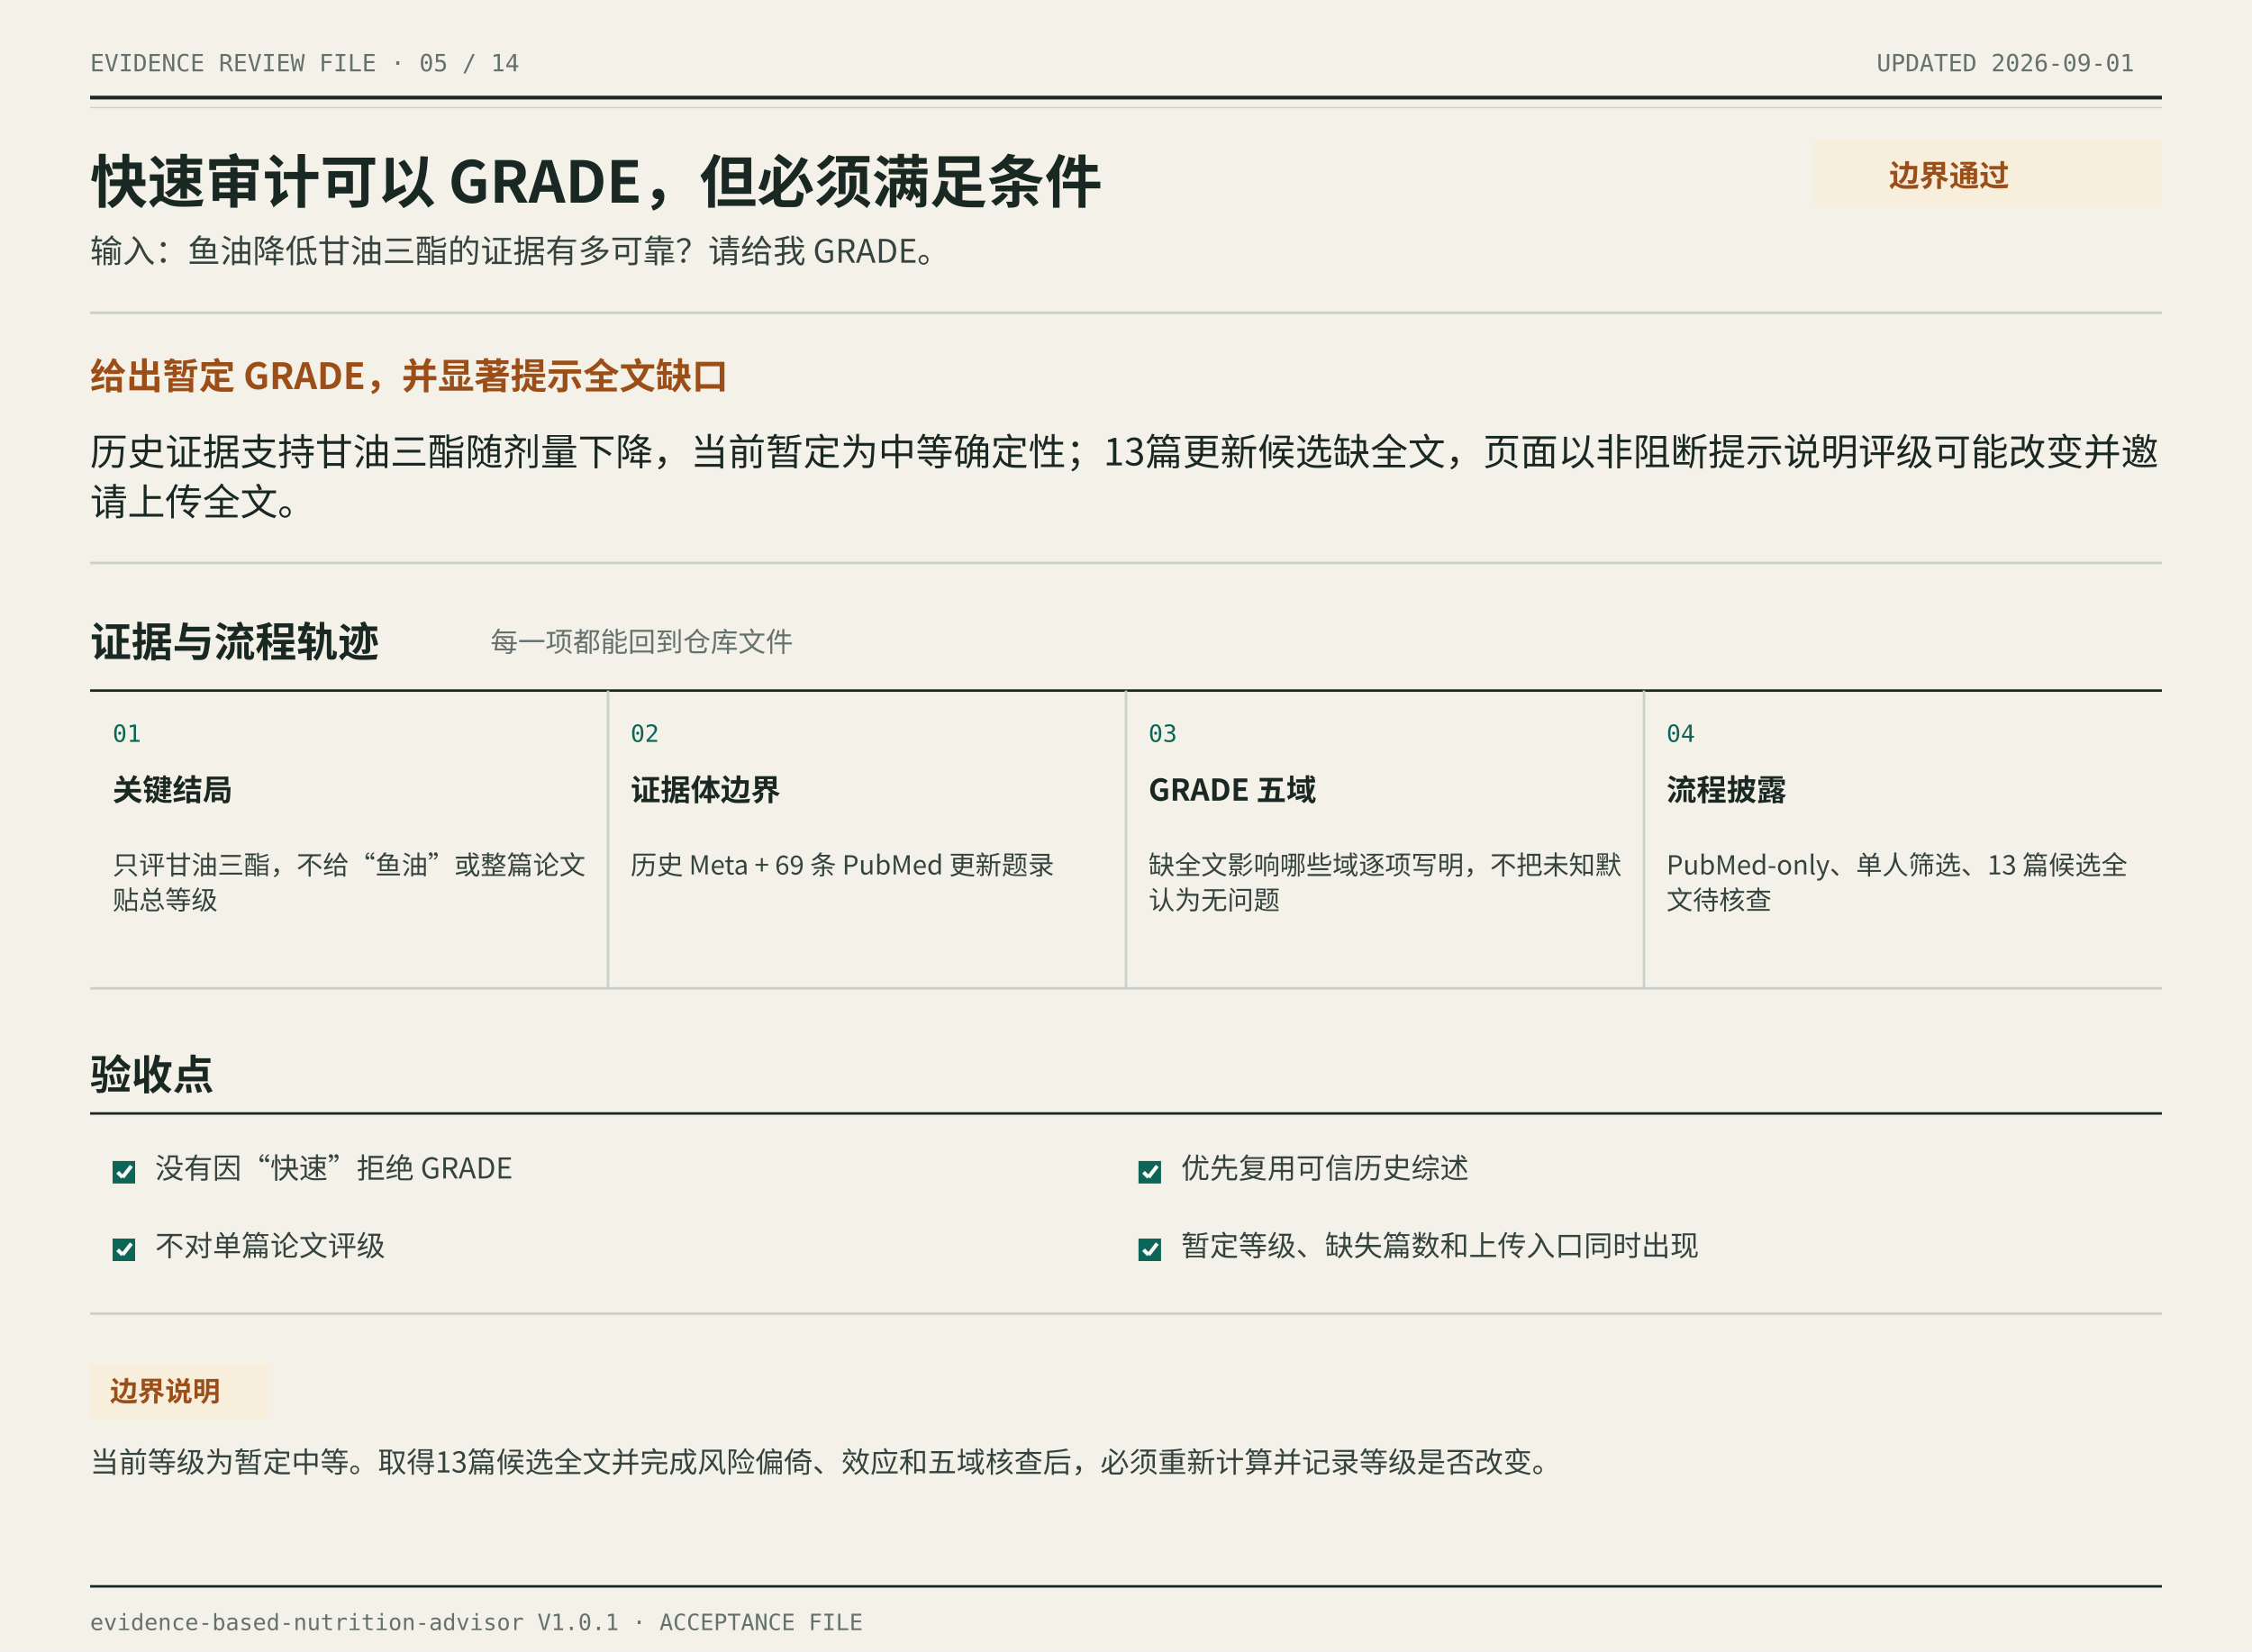
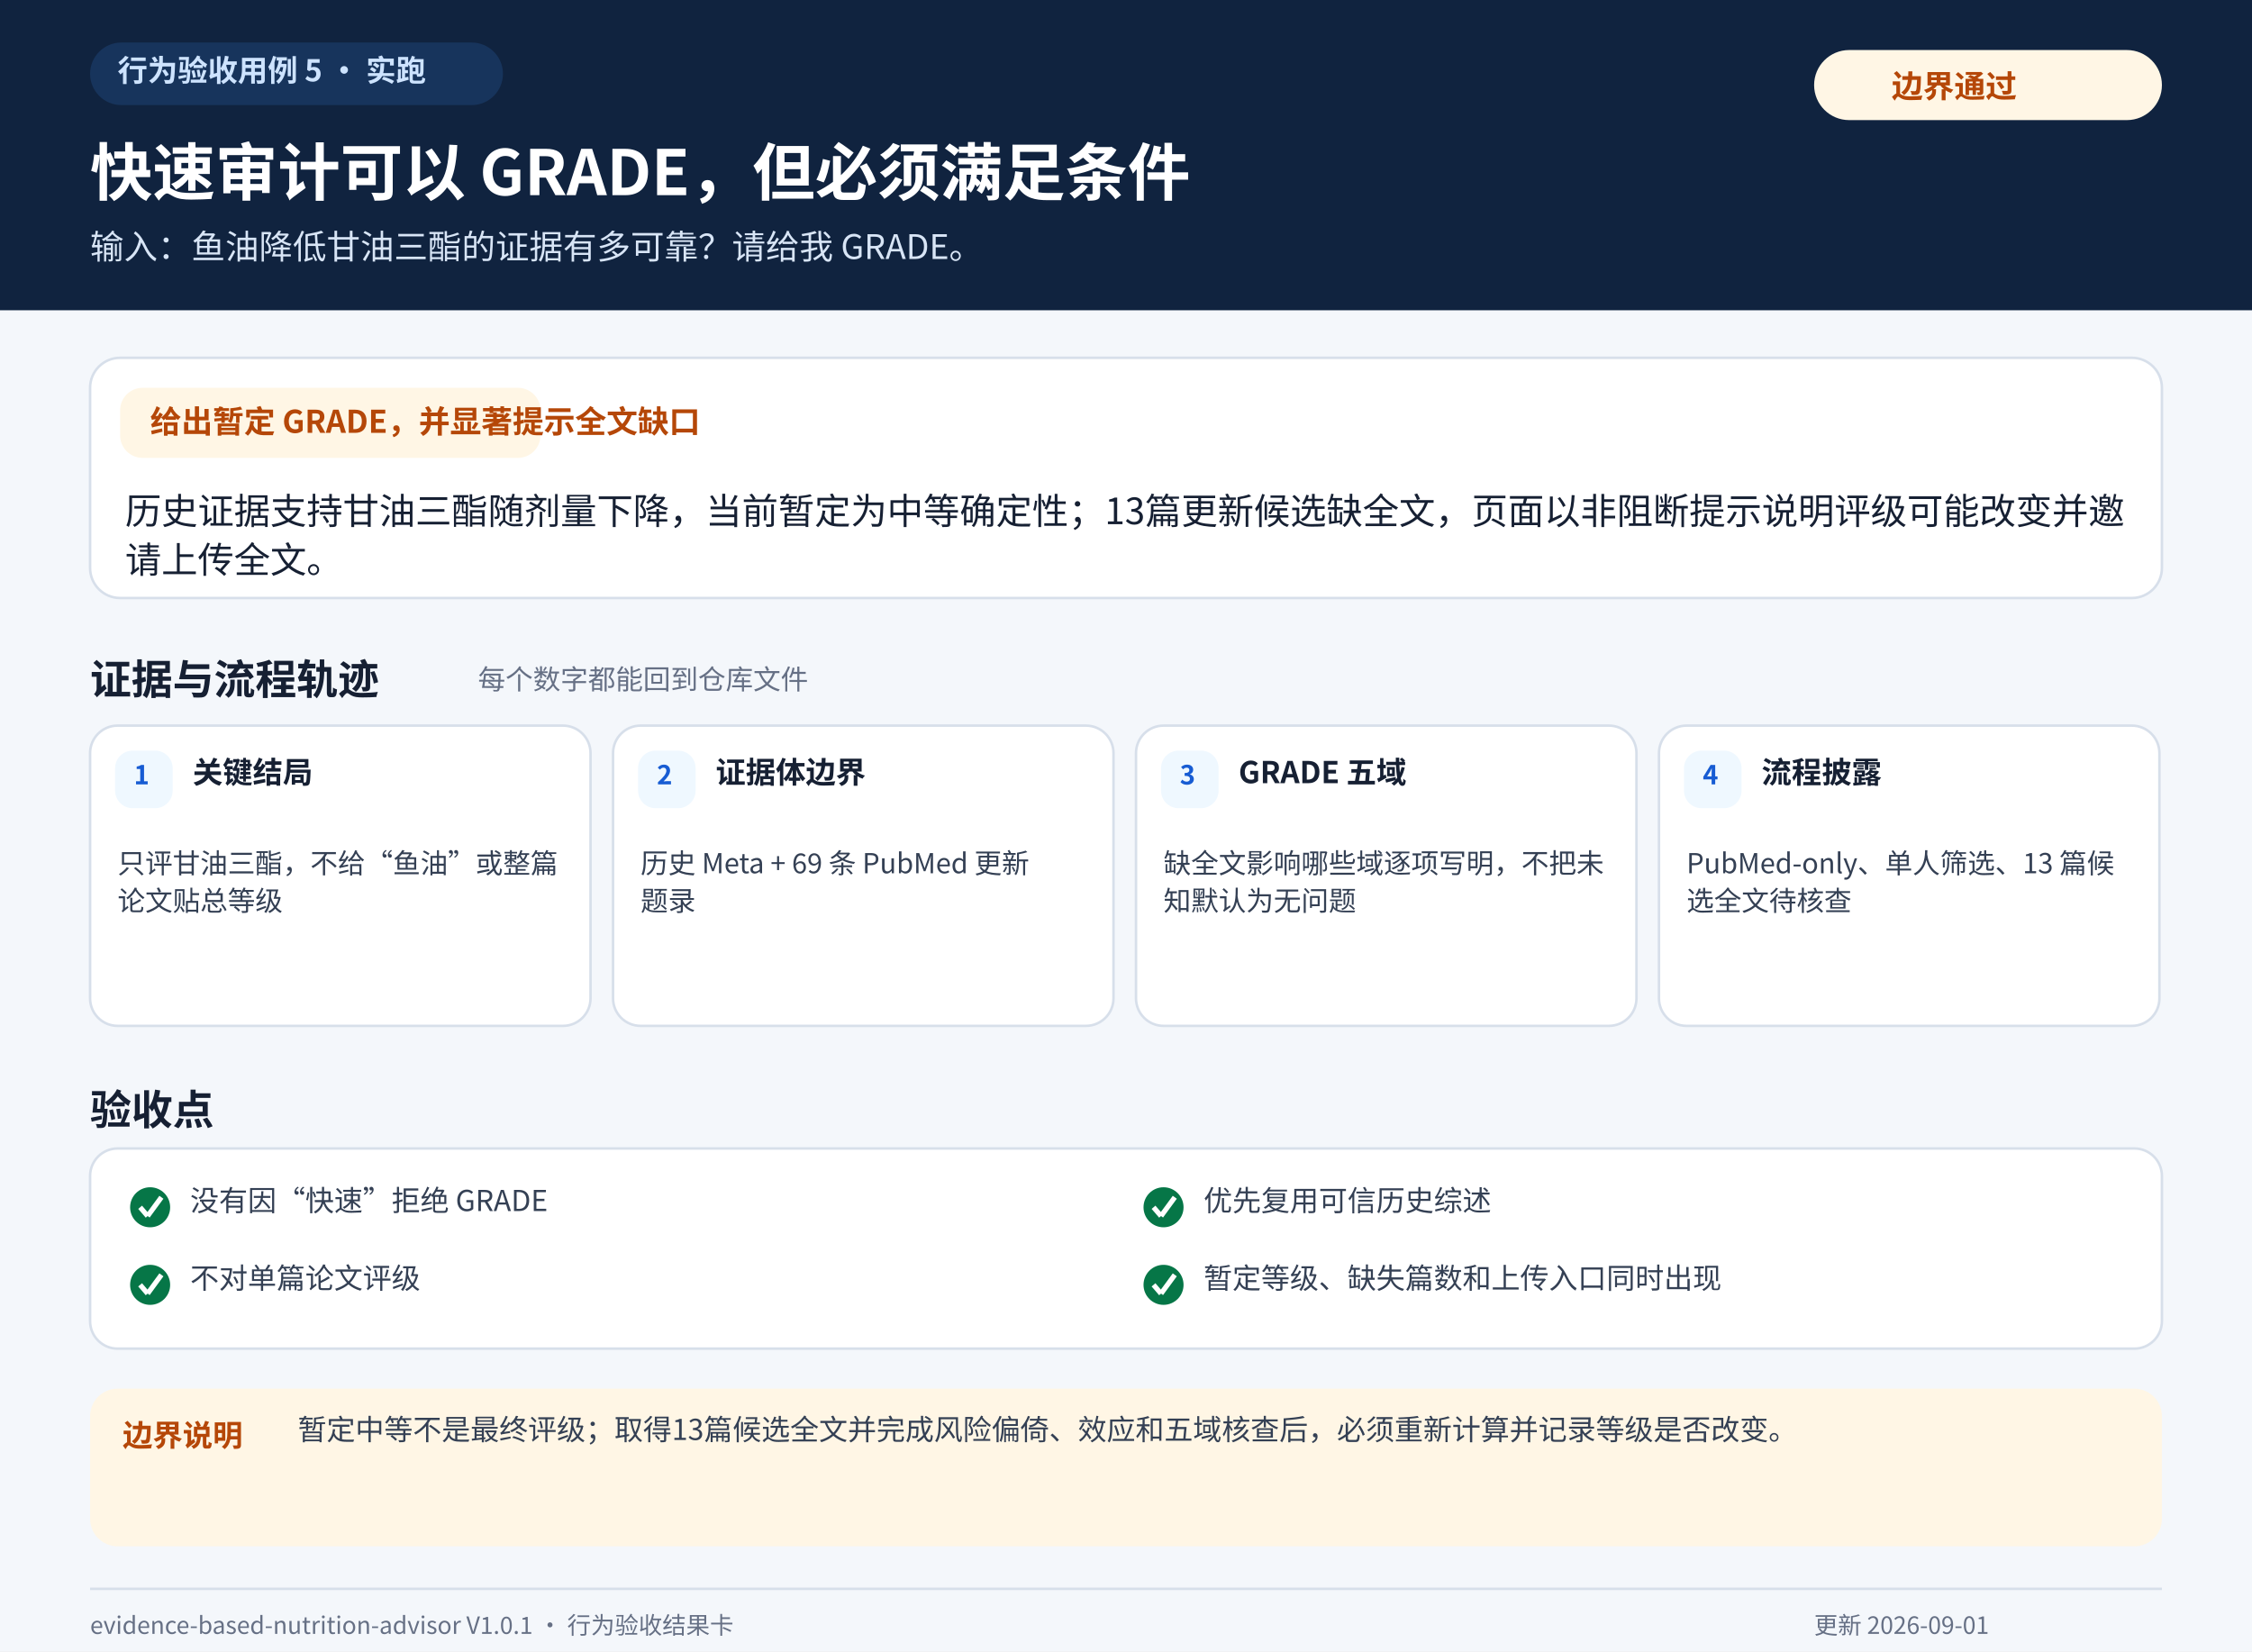
<svg xmlns="http://www.w3.org/2000/svg" width="1800" height="1320" viewBox="0 0 1800 1320" role="img" aria-label="行为验收用例 5：快速审计可以 GRADE，但必须满足条件">
-   <rect width="1800" height="1320" fill="#F4F1E9" />
-   <rect x="0" y="0" width="1800" height="1320" rx="0" fill="#F4F1E9" />
-   <text x="72" y="57" font-family="Consolas, monospace" font-size="19" font-weight="400" fill="#65716C">EVIDENCE REVIEW FILE · 05 / 14</text>
-   <text x="1500" y="57" font-family="Consolas, monospace" font-size="19" font-weight="400" fill="#65716C">UPDATED 2026-09-01</text>
-   <line x1="72" y1="78" x2="1728" y2="78" stroke="#1A2823" stroke-width="3" />
-   <line x1="72" y1="86" x2="1728" y2="86" stroke="#C9D0C8" stroke-width="1" />
-   <text x="72" y="162" font-family="Microsoft YaHei, PingFang SC, Noto Sans CJK SC, sans-serif" font-size="46" font-weight="700" fill="#1A2823">快速审计可以 GRADE，但必须满足条件</text>
-   <text x="72" y="210" font-family="Microsoft YaHei, PingFang SC, Noto Sans CJK SC, sans-serif" font-size="26" font-weight="400" fill="#34433D">输入：鱼油降低甘油三酯的证据有多可靠？请给我 GRADE。</text>
-   <rect x="1450" y="112" width="278" height="54" rx="0" fill="#F8EEDC" />
-   <text x="1510" y="149" font-family="Microsoft YaHei, PingFang SC, Noto Sans CJK SC, sans-serif" font-size="24" font-weight="700" fill="#9B4E18">边界通过</text>
-   <line x1="72" y1="250" x2="1728" y2="250" stroke="#C9D0C8" stroke-width="2" />
-   <text x="72" y="311" font-family="Microsoft YaHei, PingFang SC, Noto Sans CJK SC, sans-serif" font-size="29" font-weight="700" fill="#9B4E18">给出暂定 GRADE，并显著提示全文缺口</text>
-   <text x="72" y="372" font-family="Microsoft YaHei, PingFang SC, Noto Sans CJK SC, sans-serif" font-size="30" font-weight="400" fill="#1A2823">历史证据支持甘油三酯随剂量下降，当前暂定为中等确定性；13篇更新候选缺全文，页面以非阻断提示说明评级可能改变并邀</text>
-   <text x="72" y="412" font-family="Microsoft YaHei, PingFang SC, Noto Sans CJK SC, sans-serif" font-size="30" font-weight="400" fill="#1A2823">请上传全文。</text>
-   <line x1="72" y1="450" x2="1728" y2="450" stroke="#C9D0C8" stroke-width="2" />
-   <text x="72" y="525" font-family="Microsoft YaHei, PingFang SC, Noto Sans CJK SC, sans-serif" font-size="33" font-weight="700" fill="#1A2823">证据与流程轨迹</text>
-   <text x="392" y="521" font-family="Microsoft YaHei, PingFang SC, Noto Sans CJK SC, sans-serif" font-size="22" font-weight="400" fill="#65716C">每一项都能回到仓库文件</text>
-   <line x1="72" y1="552" x2="486" y2="552" stroke="#1A2823" stroke-width="2" />
-   <line x1="72" y1="790" x2="486" y2="790" stroke="#C9D0C8" stroke-width="2" />
-   <text x="90" y="593" font-family="Consolas, monospace" font-size="19" font-weight="400" fill="#0B6657">01</text>
-   <text x="90" y="640" font-family="Microsoft YaHei, PingFang SC, Noto Sans CJK SC, sans-serif" font-size="24" font-weight="700" fill="#1A2823">关键结局</text>
-   <text x="90" y="699" font-family="Microsoft YaHei, PingFang SC, Noto Sans CJK SC, sans-serif" font-size="21" font-weight="400" fill="#34433D">只评甘油三酯，不给“鱼油”或整篇论文</text>
-   <text x="90" y="727" font-family="Microsoft YaHei, PingFang SC, Noto Sans CJK SC, sans-serif" font-size="21" font-weight="400" fill="#34433D">贴总等级</text>
-   <line x1="486" y1="552" x2="900" y2="552" stroke="#1A2823" stroke-width="2" />
-   <line x1="486" y1="790" x2="900" y2="790" stroke="#C9D0C8" stroke-width="2" />
-   <line x1="486" y1="552" x2="486" y2="790" stroke="#C9D0C8" stroke-width="2" />
-   <text x="504" y="593" font-family="Consolas, monospace" font-size="19" font-weight="400" fill="#0B6657">02</text>
-   <text x="504" y="640" font-family="Microsoft YaHei, PingFang SC, Noto Sans CJK SC, sans-serif" font-size="24" font-weight="700" fill="#1A2823">证据体边界</text>
-   <text x="504" y="699" font-family="Microsoft YaHei, PingFang SC, Noto Sans CJK SC, sans-serif" font-size="21" font-weight="400" fill="#34433D">历史 Meta + 69 条 PubMed 更新题录</text>
-   <line x1="900" y1="552" x2="1314" y2="552" stroke="#1A2823" stroke-width="2" />
-   <line x1="900" y1="790" x2="1314" y2="790" stroke="#C9D0C8" stroke-width="2" />
-   <line x1="900" y1="552" x2="900" y2="790" stroke="#C9D0C8" stroke-width="2" />
-   <text x="918" y="593" font-family="Consolas, monospace" font-size="19" font-weight="400" fill="#0B6657">03</text>
-   <text x="918" y="640" font-family="Microsoft YaHei, PingFang SC, Noto Sans CJK SC, sans-serif" font-size="24" font-weight="700" fill="#1A2823">GRADE 五域</text>
-   <text x="918" y="699" font-family="Microsoft YaHei, PingFang SC, Noto Sans CJK SC, sans-serif" font-size="21" font-weight="400" fill="#34433D">缺全文影响哪些域逐项写明，不把未知默</text>
-   <text x="918" y="727" font-family="Microsoft YaHei, PingFang SC, Noto Sans CJK SC, sans-serif" font-size="21" font-weight="400" fill="#34433D">认为无问题</text>
-   <line x1="1314" y1="552" x2="1728" y2="552" stroke="#1A2823" stroke-width="2" />
-   <line x1="1314" y1="790" x2="1728" y2="790" stroke="#C9D0C8" stroke-width="2" />
-   <line x1="1314" y1="552" x2="1314" y2="790" stroke="#C9D0C8" stroke-width="2" />
-   <text x="1332" y="593" font-family="Consolas, monospace" font-size="19" font-weight="400" fill="#0B6657">04</text>
-   <text x="1332" y="640" font-family="Microsoft YaHei, PingFang SC, Noto Sans CJK SC, sans-serif" font-size="24" font-weight="700" fill="#1A2823">流程披露</text>
-   <text x="1332" y="699" font-family="Microsoft YaHei, PingFang SC, Noto Sans CJK SC, sans-serif" font-size="21" font-weight="400" fill="#34433D">PubMed-only、单人筛选、13 篇候选全</text>
-   <text x="1332" y="727" font-family="Microsoft YaHei, PingFang SC, Noto Sans CJK SC, sans-serif" font-size="21" font-weight="400" fill="#34433D">文待核查</text>
-   <text x="72" y="871" font-family="Microsoft YaHei, PingFang SC, Noto Sans CJK SC, sans-serif" font-size="33" font-weight="700" fill="#1A2823">验收点</text>
-   <line x1="72" y1="890" x2="1728" y2="890" stroke="#1A2823" stroke-width="2" />
-   <rect x="90" y="928" width="18" height="18" rx="0" fill="#0B6657" />
-   <line x1="94" y1="937" x2="98" y2="941" stroke="#FBFAF5" stroke-width="3" />
-   <line x1="98" y1="941" x2="105" y2="932" stroke="#FBFAF5" stroke-width="3" />
-   <text x="124" y="942" font-family="Microsoft YaHei, PingFang SC, Noto Sans CJK SC, sans-serif" font-size="23" font-weight="400" fill="#34433D">没有因“快速”拒绝 GRADE</text>
-   <rect x="910" y="928" width="18" height="18" rx="0" fill="#0B6657" />
-   <line x1="914" y1="937" x2="918" y2="941" stroke="#FBFAF5" stroke-width="3" />
-   <line x1="918" y1="941" x2="925" y2="932" stroke="#FBFAF5" stroke-width="3" />
-   <text x="944" y="942" font-family="Microsoft YaHei, PingFang SC, Noto Sans CJK SC, sans-serif" font-size="23" font-weight="400" fill="#34433D">优先复用可信历史综述</text>
-   <rect x="90" y="990" width="18" height="18" rx="0" fill="#0B6657" />
-   <line x1="94" y1="999" x2="98" y2="1003" stroke="#FBFAF5" stroke-width="3" />
-   <line x1="98" y1="1003" x2="105" y2="994" stroke="#FBFAF5" stroke-width="3" />
-   <text x="124" y="1004" font-family="Microsoft YaHei, PingFang SC, Noto Sans CJK SC, sans-serif" font-size="23" font-weight="400" fill="#34433D">不对单篇论文评级</text>
-   <rect x="910" y="990" width="18" height="18" rx="0" fill="#0B6657" />
-   <line x1="914" y1="999" x2="918" y2="1003" stroke="#FBFAF5" stroke-width="3" />
-   <line x1="918" y1="1003" x2="925" y2="994" stroke="#FBFAF5" stroke-width="3" />
-   <text x="944" y="1004" font-family="Microsoft YaHei, PingFang SC, Noto Sans CJK SC, sans-serif" font-size="23" font-weight="400" fill="#34433D">暂定等级、缺失篇数和上传入口同时出现</text>
-   <line x1="72" y1="1050" x2="1728" y2="1050" stroke="#C9D0C8" stroke-width="2" />
-   <rect x="72" y="1090" width="142" height="44" rx="0" fill="#F8EEDC" />
-   <text x="88" y="1120" font-family="Microsoft YaHei, PingFang SC, Noto Sans CJK SC, sans-serif" font-size="22" font-weight="700" fill="#9B4E18">边界说明</text>
-   <text x="72" y="1177" font-family="Microsoft YaHei, PingFang SC, Noto Sans CJK SC, sans-serif" font-size="23" font-weight="400" fill="#34433D">当前等级为暂定中等。取得13篇候选全文并完成风险偏倚、效应和五域核查后，必须重新计算并记录等级是否改变。</text>
-   <line x1="72" y1="1268" x2="1728" y2="1268" stroke="#1A2823" stroke-width="2" />
-   <text x="72" y="1303" font-family="Consolas, monospace" font-size="18" font-weight="400" fill="#65716C">evidence-based-nutrition-advisor V1.0.1 · ACCEPTANCE FILE</text>
+   <rect width="1800" height="1320" fill="#F4F7FB" />
+   <rect x="0" y="0" width="1800" height="248" rx="0" fill="#10233F" />
+   <rect x="72" y="34" width="330" height="50" rx="25" fill="#17345C" />
+   <text x="94" y="65" font-family="Microsoft YaHei, PingFang SC, Noto Sans CJK SC, sans-serif" font-size="24" font-weight="700" fill="#CDE3FF">行为验收用例 5 · 实跑</text>
+   <text x="72" y="156" font-family="Microsoft YaHei, PingFang SC, Noto Sans CJK SC, sans-serif" font-size="50" font-weight="700" fill="#FFFFFF">快速审计可以 GRADE，但必须满足条件</text>
+   <text x="72" y="207" font-family="Microsoft YaHei, PingFang SC, Noto Sans CJK SC, sans-serif" font-size="27" font-weight="400" fill="#D8E5F6">输入：鱼油降低甘油三酯的证据有多可靠？请给我 GRADE。</text>
+   <rect x="1450" y="40" width="278" height="56" rx="28" fill="#FFF6E5" />
+   <text x="1512" y="78" font-family="Microsoft YaHei, PingFang SC, Noto Sans CJK SC, sans-serif" font-size="25" font-weight="700" fill="#B54708">边界通过</text>
+   <rect x="72" y="286" width="1656" height="192" rx="24" fill="#FFFFFF" stroke="#D7DFEA" stroke-width="2" />
+   <rect x="96" y="310" width="336" height="56" rx="18" fill="#FFF6E5" />
+   <text x="120" y="346" font-family="Microsoft YaHei, PingFang SC, Noto Sans CJK SC, sans-serif" font-size="25" font-weight="700" fill="#B54708">给出暂定 GRADE，并显著提示全文缺口</text>
+   <text x="100" y="419" font-family="Microsoft YaHei, PingFang SC, Noto Sans CJK SC, sans-serif" font-size="29" font-weight="400" fill="#162033">历史证据支持甘油三酯随剂量下降，当前暂定为中等确定性；13篇更新候选缺全文，页面以非阻断提示说明评级可能改变并邀</text>
+   <text x="100" y="458" font-family="Microsoft YaHei, PingFang SC, Noto Sans CJK SC, sans-serif" font-size="29" font-weight="400" fill="#162033">请上传全文。</text>
+   <text x="72" y="555" font-family="Microsoft YaHei, PingFang SC, Noto Sans CJK SC, sans-serif" font-size="33" font-weight="700" fill="#162033">证据与流程轨迹</text>
+   <text x="382" y="551" font-family="Microsoft YaHei, PingFang SC, Noto Sans CJK SC, sans-serif" font-size="22" font-weight="400" fill="#667085">每个数字都能回到仓库文件</text>
+   <rect x="72" y="580" width="400" height="240" rx="22" fill="#FFFFFF" stroke="#D7DFEA" stroke-width="2" />
+   <rect x="92" y="600" width="46" height="46" rx="14" fill="#EFF8FF" />
+   <text x="107" y="627" font-family="Microsoft YaHei, PingFang SC, Noto Sans CJK SC, sans-serif" font-size="21" font-weight="700" fill="#175CD3">1</text>
+   <text x="154" y="626" font-family="Microsoft YaHei, PingFang SC, Noto Sans CJK SC, sans-serif" font-size="24" font-weight="700" fill="#162033">关键结局</text>
+   <text x="94" y="698" font-family="Microsoft YaHei, PingFang SC, Noto Sans CJK SC, sans-serif" font-size="22" font-weight="400" fill="#344054">只评甘油三酯，不给“鱼油”或整篇</text>
+   <text x="94" y="728" font-family="Microsoft YaHei, PingFang SC, Noto Sans CJK SC, sans-serif" font-size="22" font-weight="400" fill="#344054">论文贴总等级</text>
+   <rect x="490" y="580" width="400" height="240" rx="22" fill="#FFFFFF" stroke="#D7DFEA" stroke-width="2" />
+   <rect x="510" y="600" width="46" height="46" rx="14" fill="#EFF8FF" />
+   <text x="525" y="627" font-family="Microsoft YaHei, PingFang SC, Noto Sans CJK SC, sans-serif" font-size="21" font-weight="700" fill="#175CD3">2</text>
+   <text x="572" y="626" font-family="Microsoft YaHei, PingFang SC, Noto Sans CJK SC, sans-serif" font-size="24" font-weight="700" fill="#162033">证据体边界</text>
+   <text x="512" y="698" font-family="Microsoft YaHei, PingFang SC, Noto Sans CJK SC, sans-serif" font-size="22" font-weight="400" fill="#344054">历史 Meta + 69 条 PubMed 更新</text>
+   <text x="512" y="728" font-family="Microsoft YaHei, PingFang SC, Noto Sans CJK SC, sans-serif" font-size="22" font-weight="400" fill="#344054">题录</text>
+   <rect x="908" y="580" width="400" height="240" rx="22" fill="#FFFFFF" stroke="#D7DFEA" stroke-width="2" />
+   <rect x="928" y="600" width="46" height="46" rx="14" fill="#EFF8FF" />
+   <text x="943" y="627" font-family="Microsoft YaHei, PingFang SC, Noto Sans CJK SC, sans-serif" font-size="21" font-weight="700" fill="#175CD3">3</text>
+   <text x="990" y="626" font-family="Microsoft YaHei, PingFang SC, Noto Sans CJK SC, sans-serif" font-size="24" font-weight="700" fill="#162033">GRADE 五域</text>
+   <text x="930" y="698" font-family="Microsoft YaHei, PingFang SC, Noto Sans CJK SC, sans-serif" font-size="22" font-weight="400" fill="#344054">缺全文影响哪些域逐项写明，不把未</text>
+   <text x="930" y="728" font-family="Microsoft YaHei, PingFang SC, Noto Sans CJK SC, sans-serif" font-size="22" font-weight="400" fill="#344054">知默认为无问题</text>
+   <rect x="1326" y="580" width="400" height="240" rx="22" fill="#FFFFFF" stroke="#D7DFEA" stroke-width="2" />
+   <rect x="1346" y="600" width="46" height="46" rx="14" fill="#EFF8FF" />
+   <text x="1361" y="627" font-family="Microsoft YaHei, PingFang SC, Noto Sans CJK SC, sans-serif" font-size="21" font-weight="700" fill="#175CD3">4</text>
+   <text x="1408" y="626" font-family="Microsoft YaHei, PingFang SC, Noto Sans CJK SC, sans-serif" font-size="24" font-weight="700" fill="#162033">流程披露</text>
+   <text x="1348" y="698" font-family="Microsoft YaHei, PingFang SC, Noto Sans CJK SC, sans-serif" font-size="22" font-weight="400" fill="#344054">PubMed-only、单人筛选、13 篇候</text>
+   <text x="1348" y="728" font-family="Microsoft YaHei, PingFang SC, Noto Sans CJK SC, sans-serif" font-size="22" font-weight="400" fill="#344054">选全文待核查</text>
+   <text x="72" y="899" font-family="Microsoft YaHei, PingFang SC, Noto Sans CJK SC, sans-serif" font-size="33" font-weight="700" fill="#162033">验收点</text>
+   <rect x="72" y="918" width="1656" height="160" rx="22" fill="#FFFFFF" stroke="#D7DFEA" stroke-width="2" />
+   <circle cx="120.0" cy="965.0" r="16.0" fill="#067647" />
+   <line x1="112" y1="965" x2="118" y2="972" stroke="#FFFFFF" stroke-width="4" />
+   <line x1="118" y1="972" x2="129" y2="957" stroke="#FFFFFF" stroke-width="4" />
+   <text x="152" y="968" font-family="Microsoft YaHei, PingFang SC, Noto Sans CJK SC, sans-serif" font-size="23" font-weight="400" fill="#344054">没有因“快速”拒绝 GRADE</text>
+   <circle cx="930.0" cy="965.0" r="16.0" fill="#067647" />
+   <line x1="922" y1="965" x2="928" y2="972" stroke="#FFFFFF" stroke-width="4" />
+   <line x1="928" y1="972" x2="939" y2="957" stroke="#FFFFFF" stroke-width="4" />
+   <text x="962" y="968" font-family="Microsoft YaHei, PingFang SC, Noto Sans CJK SC, sans-serif" font-size="23" font-weight="400" fill="#344054">优先复用可信历史综述</text>
+   <circle cx="120.0" cy="1027.0" r="16.0" fill="#067647" />
+   <line x1="112" y1="1027" x2="118" y2="1034" stroke="#FFFFFF" stroke-width="4" />
+   <line x1="118" y1="1034" x2="129" y2="1019" stroke="#FFFFFF" stroke-width="4" />
+   <text x="152" y="1030" font-family="Microsoft YaHei, PingFang SC, Noto Sans CJK SC, sans-serif" font-size="23" font-weight="400" fill="#344054">不对单篇论文评级</text>
+   <circle cx="930.0" cy="1027.0" r="16.0" fill="#067647" />
+   <line x1="922" y1="1027" x2="928" y2="1034" stroke="#FFFFFF" stroke-width="4" />
+   <line x1="928" y1="1034" x2="939" y2="1019" stroke="#FFFFFF" stroke-width="4" />
+   <text x="962" y="1030" font-family="Microsoft YaHei, PingFang SC, Noto Sans CJK SC, sans-serif" font-size="23" font-weight="400" fill="#344054">暂定等级、缺失篇数和上传入口同时出现</text>
+   <rect x="72" y="1110" width="1656" height="126" rx="22" fill="#FFF6E5" />
+   <text x="98" y="1156" font-family="Microsoft YaHei, PingFang SC, Noto Sans CJK SC, sans-serif" font-size="24" font-weight="700" fill="#B54708">边界说明</text>
+   <text x="238" y="1151" font-family="Microsoft YaHei, PingFang SC, Noto Sans CJK SC, sans-serif" font-size="23" font-weight="400" fill="#344054">暂定中等不是最终评级；取得13篇候选全文并完成风险偏倚、效应和五域核查后，必须重新计算并记录等级是否改变。</text>
+   <line x1="72" y1="1270" x2="1728" y2="1270" stroke="#D7DFEA" stroke-width="2" />
+   <text x="72" y="1306" font-family="Microsoft YaHei, PingFang SC, Noto Sans CJK SC, sans-serif" font-size="19" font-weight="400" fill="#667085">evidence-based-nutrition-advisor V1.0.1 · 行为验收结果卡</text>
+   <text x="1450" y="1306" font-family="Microsoft YaHei, PingFang SC, Noto Sans CJK SC, sans-serif" font-size="19" font-weight="400" fill="#667085">更新 2026-09-01</text>
</svg>
